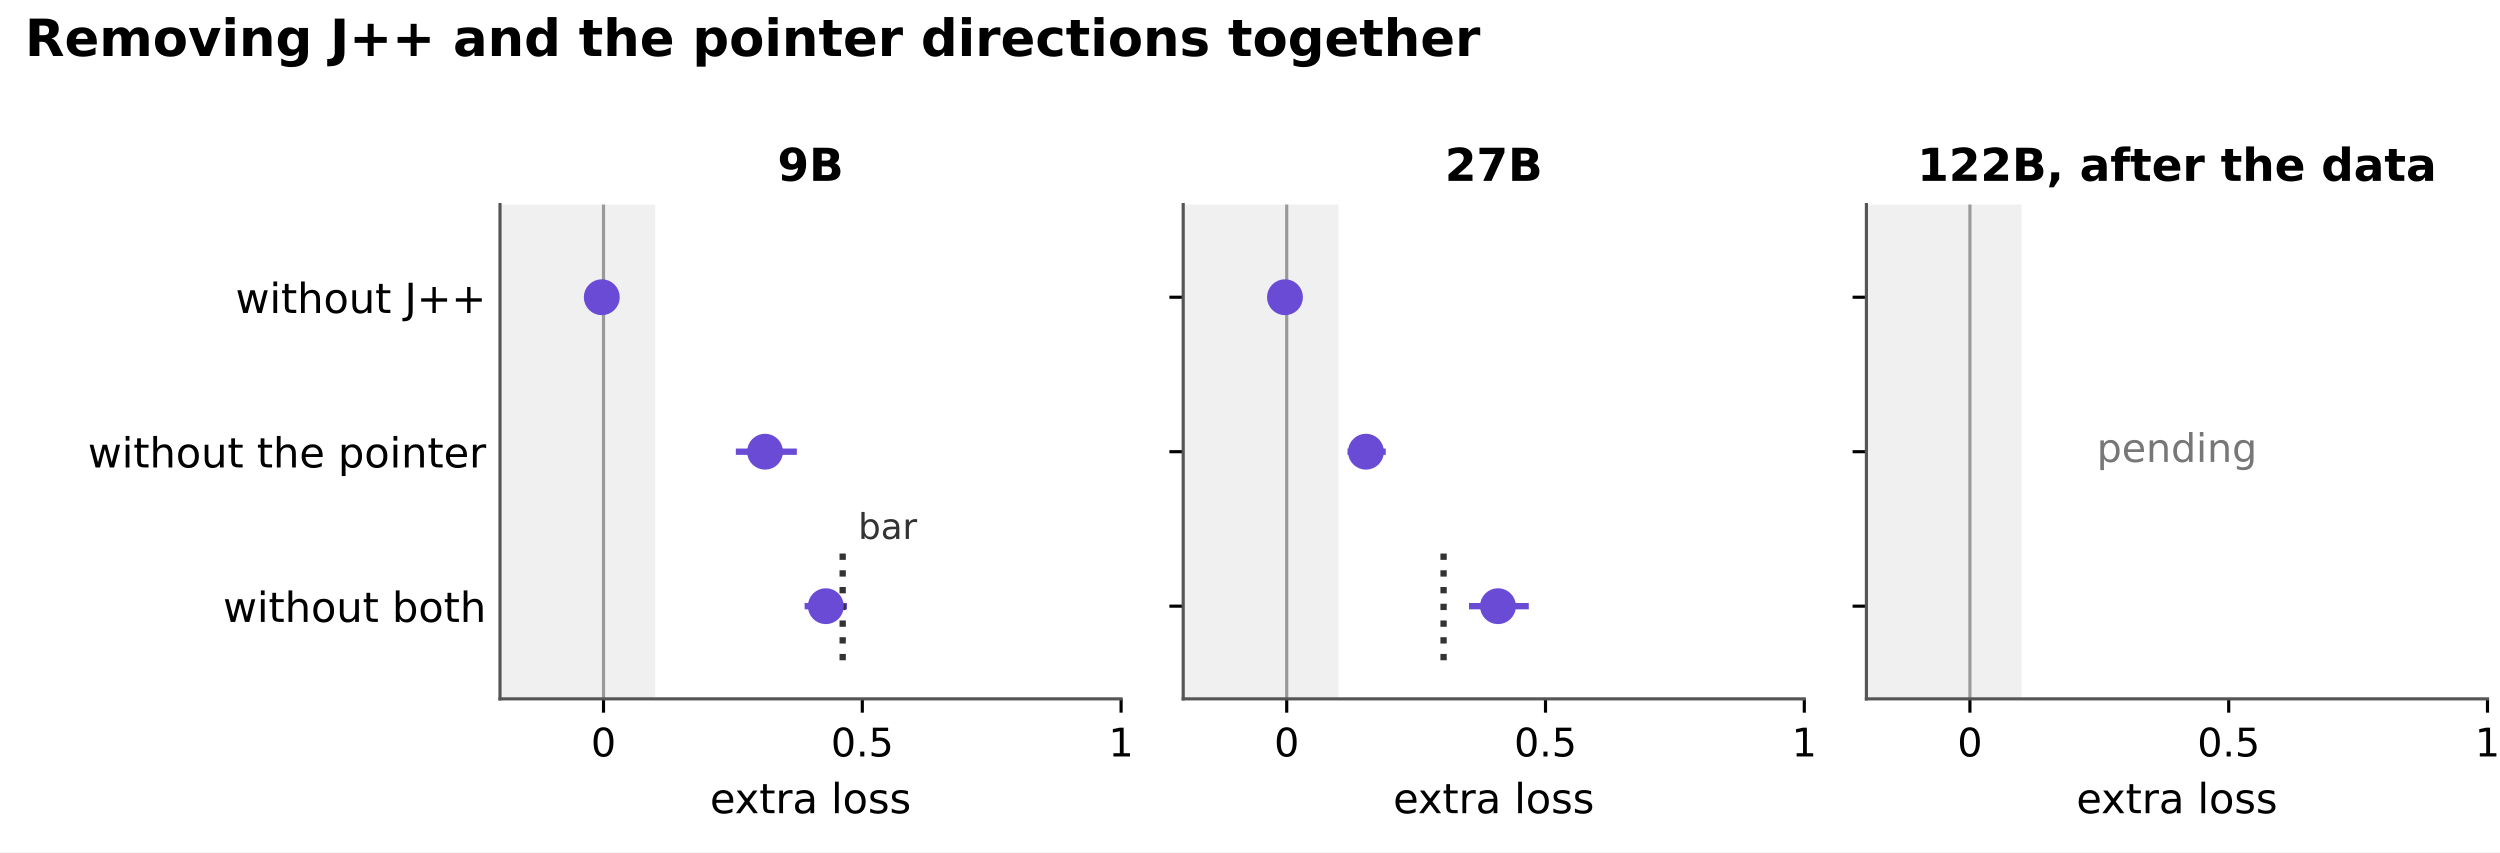
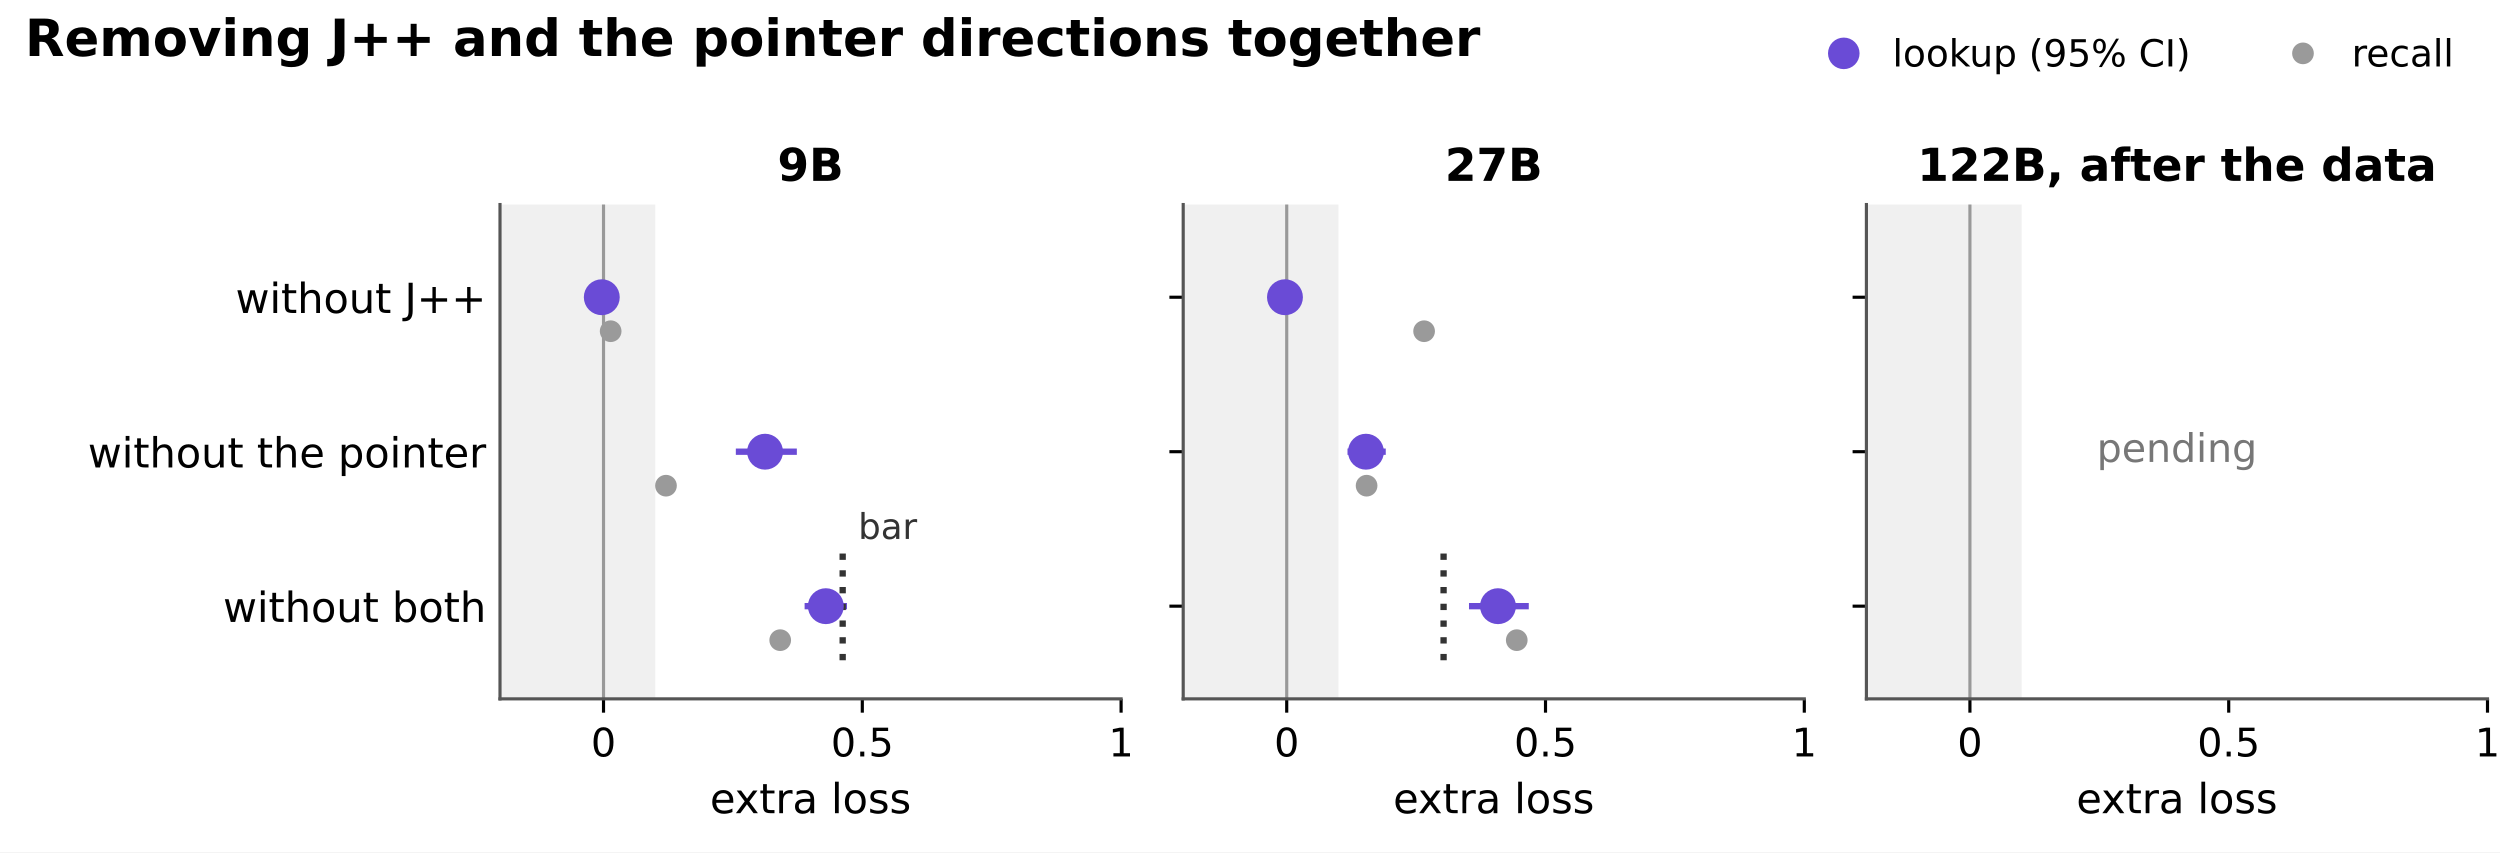
<svg xmlns="http://www.w3.org/2000/svg" xmlns:xlink="http://www.w3.org/1999/xlink" width="633.6pt" height="216pt" viewBox="0 0 633.6 216" version="1.1">
  <defs>
    <style type="text/css">*{stroke-linejoin: round; stroke-linecap: butt}</style>
  </defs>
  <g id="figure_1">
    <g id="patch_1">
      <path d="M 0 216  L 633.6 216  L 633.6 0  L 0 0  z " style="fill: #ffffff" />
    </g>
    <g id="axes_1">
      <g id="patch_2">
        <path d="M 126.72 177.12  L 284.13 177.12  L 284.13 51.84  L 126.72 51.84  z " style="fill: #ffffff" />
      </g>
      <g id="patch_3">
-         <path d="M 126.72 177.12  L 166.072 177.12  L 166.072 51.84  L 126.72 51.84  z " clip-path="url(#p7afd8155d3)" style="fill: #f0f0f0" />
+         <path d="M 126.72 177.12  L 166.072 177.12  L 166.072 51.84  L 126.72 51.84  z " clip-path="url(#p254e231836)" style="fill: #f0f0f0" />
      </g>
      <g id="line2d_1">
-         <path d="M 152.955 177.12  L 152.955 51.84  " clip-path="url(#p7afd8155d3)" style="fill: none; stroke: #999999; stroke-width: 0.8; stroke-linecap: square" />
+         <path d="M 152.955 177.12  L 152.955 51.84  " clip-path="url(#p254e231836)" style="fill: none; stroke: #999999; stroke-width: 0.8; stroke-linecap: square" />
      </g>
      <g id="matplotlib.axis_1">
        <g id="xtick_1">
          <g id="line2d_2">
            <defs>
-               <path id="med53823804" d="M 0 0  L 0 3.5  " style="stroke: #000000; stroke-width: 0.8" />
+               <path id="mb32d84b769" d="M 0 0  L 0 3.5  " style="stroke: #000000; stroke-width: 0.8" />
            </defs>
            <g>
-               <use xlink:href="#med53823804" x="152.955" y="177.12" style="stroke: #000000; stroke-width: 0.8" />
+               <use xlink:href="#mb32d84b769" x="152.955" y="177.12" style="stroke: #000000; stroke-width: 0.8" />
            </g>
          </g>
          <g id="text_1">
            <text style="font-size: 10px; font-family: 'DejaVu Sans'; text-anchor: middle" x="152.955" y="191.718" transform="rotate(-0 152.955 191.7177)">0</text>
          </g>
        </g>
        <g id="xtick_2">
          <g id="line2d_3">
            <g>
-               <use xlink:href="#med53823804" x="218.542" y="177.12" style="stroke: #000000; stroke-width: 0.8" />
+               <use xlink:href="#mb32d84b769" x="218.542" y="177.12" style="stroke: #000000; stroke-width: 0.8" />
            </g>
          </g>
          <g id="text_2">
            <text style="font-size: 10px; font-family: 'DejaVu Sans'; text-anchor: middle" x="218.542" y="191.718" transform="rotate(-0 218.5425 191.7177)">0.5</text>
          </g>
        </g>
        <g id="xtick_3">
          <g id="line2d_4">
            <g>
-               <use xlink:href="#med53823804" x="284.13" y="177.12" style="stroke: #000000; stroke-width: 0.8" />
+               <use xlink:href="#mb32d84b769" x="284.13" y="177.12" style="stroke: #000000; stroke-width: 0.8" />
            </g>
          </g>
          <g id="text_3">
            <text style="font-size: 10px; font-family: 'DejaVu Sans'; text-anchor: middle" x="284.13" y="191.718" transform="rotate(-0 284.13 191.7177)">1</text>
          </g>
        </g>
        <g id="text_4">
          <text style="font-size: 10.5px; font-family: 'DejaVu Sans'; text-anchor: middle" x="205.425" y="206.098" transform="rotate(-0 205.425 206.0984)">extra loss</text>
        </g>
      </g>
      <g id="matplotlib.axis_2">
        <g id="ytick_1">
          <g id="line2d_5" />
          <g id="text_5">
            <text style="font-size: 10.5px; font-family: 'DejaVu Sans'; text-anchor: end" x="123.22" y="79.319" transform="rotate(-0 123.22 79.31918)">without J++</text>
          </g>
        </g>
        <g id="ytick_2">
          <g id="line2d_6" />
          <g id="text_6">
            <text style="font-size: 10.5px; font-family: 'DejaVu Sans'; text-anchor: end" x="123.22" y="118.469" transform="rotate(-0 123.22 118.4692)">without the pointer</text>
          </g>
        </g>
        <g id="ytick_3">
          <g id="line2d_7" />
          <g id="text_7">
            <text style="font-size: 10.5px; font-family: 'DejaVu Sans'; text-anchor: end" x="123.22" y="157.619" transform="rotate(-0 123.22 157.6192)">without both</text>
          </g>
        </g>
      </g>
      <g id="line2d_8">
-         <path d="M 151.508 75.33  L 152.955 75.33  " clip-path="url(#p7afd8155d3)" style="fill: none; stroke: #6a4bd6; stroke-width: 1.6" />
+         <path d="M 151.508 75.33  L 152.955 75.33  " clip-path="url(#p254e231836)" style="fill: none; stroke: #6a4bd6; stroke-width: 1.6" />
      </g>
      <g id="line2d_9">
-         <path d="M 186.488 114.48  L 201.953 114.48  " clip-path="url(#p7afd8155d3)" style="fill: none; stroke: #6a4bd6; stroke-width: 1.6" />
+         <path d="M 186.488 114.48  L 201.953 114.48  " clip-path="url(#p254e231836)" style="fill: none; stroke: #6a4bd6; stroke-width: 1.6" />
      </g>
      <g id="line2d_10">
-         <path d="M 203.921 153.63  L 214.66 153.63  " clip-path="url(#p7afd8155d3)" style="fill: none; stroke: #6a4bd6; stroke-width: 1.6" />
+         <path d="M 203.921 153.63  L 214.66 153.63  " clip-path="url(#p254e231836)" style="fill: none; stroke: #6a4bd6; stroke-width: 1.6" />
      </g>
      <g id="line2d_11">
-         <path d="M 213.568 167.333  L 213.568 139.928  " clip-path="url(#p7afd8155d3)" style="fill: none; stroke-dasharray: 1.6,2.64; stroke-dashoffset: 0; stroke: #333333; stroke-width: 1.6" />
+         <path d="M 213.568 167.333  L 213.568 139.928  " clip-path="url(#p254e231836)" style="fill: none; stroke-dasharray: 1.6,2.64; stroke-dashoffset: 0; stroke: #333333; stroke-width: 1.6" />
      </g>
      <g id="patch_4">
        <path d="M 126.72 177.12  L 126.72 51.84  " style="fill: none; stroke: #555555; stroke-width: 0.8; stroke-linejoin: miter; stroke-linecap: square" />
      </g>
      <g id="patch_5">
        <path d="M 126.72 177.12  L 284.13 177.12  " style="fill: none; stroke: #555555; stroke-width: 0.8; stroke-linejoin: miter; stroke-linecap: square" />
      </g>
      <g id="line2d_12">
        <defs>
-           <path id="m7adbced8ba" d="M 0 3.75  C 0.995 3.75 1.948 3.355 2.652 2.652  C 3.355 1.948 3.75 0.995 3.75 0  C 3.75 -0.995 3.355 -1.948 2.652 -2.652  C 1.948 -3.355 0.995 -3.75 0 -3.75  C -0.995 -3.75 -1.948 -3.355 -2.652 -2.652  C -3.355 -1.948 -3.75 -0.995 -3.75 0  C -3.75 0.995 -3.355 1.948 -2.652 2.652  C -1.948 3.355 -0.995 3.75 0 3.75  z " style="stroke: #6a4bd6; stroke-width: 1.6" />
+           <path id="m53303c17aa" d="M 0 2.25  C 0.597 2.25 1.169 2.013 1.591 1.591  C 2.013 1.169 2.25 0.597 2.25 0  C 2.25 -0.597 2.013 -1.169 1.591 -1.591  C 1.169 -2.013 0.597 -2.25 0 -2.25  C -0.597 -2.25 -1.169 -2.013 -1.591 -1.591  C -2.013 -1.169 -2.25 -0.597 -2.25 0  C -2.25 0.597 -2.013 1.169 -1.591 1.591  C -1.169 2.013 -0.597 2.25 0 2.25  z " style="stroke: #9a9a9a" />
        </defs>
-         <g clip-path="url(#p7afd8155d3)">
-           <use xlink:href="#m7adbced8ba" x="152.515" y="75.33" style="fill: #6a4bd6; stroke: #6a4bd6; stroke-width: 1.6" />
+         <g clip-path="url(#p254e231836)">
+           <use xlink:href="#m53303c17aa" x="154.764" y="83.943" style="fill: #9a9a9a; stroke: #9a9a9a" />
        </g>
      </g>
      <g id="line2d_13">
-         <g clip-path="url(#p7afd8155d3)">
-           <use xlink:href="#m7adbced8ba" x="193.892" y="114.48" style="fill: #6a4bd6; stroke: #6a4bd6; stroke-width: 1.6" />
+         <defs>
+           <path id="m8cec523bc4" d="M 0 3.75  C 0.995 3.75 1.948 3.355 2.652 2.652  C 3.355 1.948 3.75 0.995 3.75 0  C 3.75 -0.995 3.355 -1.948 2.652 -2.652  C 1.948 -3.355 0.995 -3.75 0 -3.75  C -0.995 -3.75 -1.948 -3.355 -2.652 -2.652  C -3.355 -1.948 -3.75 -0.995 -3.75 0  C -3.75 0.995 -3.355 1.948 -2.652 2.652  C -1.948 3.355 -0.995 3.75 0 3.75  z " style="stroke: #6a4bd6; stroke-width: 1.6" />
+         </defs>
+         <g clip-path="url(#p254e231836)">
+           <use xlink:href="#m8cec523bc4" x="152.515" y="75.33" style="fill: #6a4bd6; stroke: #6a4bd6; stroke-width: 1.6" />
        </g>
      </g>
      <g id="line2d_14">
-         <g clip-path="url(#p7afd8155d3)">
-           <use xlink:href="#m7adbced8ba" x="209.299" y="153.63" style="fill: #6a4bd6; stroke: #6a4bd6; stroke-width: 1.6" />
+         <g clip-path="url(#p254e231836)">
+           <use xlink:href="#m53303c17aa" x="168.786" y="123.093" style="fill: #9a9a9a; stroke: #9a9a9a" />
+         </g>
+       </g>
+       <g id="line2d_15">
+         <g clip-path="url(#p254e231836)">
+           <use xlink:href="#m8cec523bc4" x="193.892" y="114.48" style="fill: #6a4bd6; stroke: #6a4bd6; stroke-width: 1.6" />
+         </g>
+       </g>
+       <g id="line2d_16">
+         <g clip-path="url(#p254e231836)">
+           <use xlink:href="#m53303c17aa" x="197.735" y="162.243" style="fill: #9a9a9a; stroke: #9a9a9a" />
+         </g>
+       </g>
+       <g id="line2d_17">
+         <g clip-path="url(#p254e231836)">
+           <use xlink:href="#m8cec523bc4" x="209.299" y="153.63" style="fill: #6a4bd6; stroke: #6a4bd6; stroke-width: 1.6" />
        </g>
      </g>
      <g id="text_8">
        <text style="font-size: 9px; font-family: 'DejaVu Sans'; text-anchor: start; fill: #333333" x="217.504" y="136.591" transform="rotate(-0 217.5037 136.5909)">bar</text>
      </g>
      <g id="text_9">
        <text style="font-weight: 700; font-size: 11.5px; font-family: 'DejaVu Sans'; text-anchor: middle" x="205.425" y="45.84" transform="rotate(-0 205.425 45.84)">9B</text>
      </g>
    </g>
    <g id="axes_2">
      <g id="patch_6">
        <path d="M 299.871 177.12  L 457.281 177.12  L 457.281 51.84  L 299.871 51.84  z " style="fill: #ffffff" />
      </g>
      <g id="patch_7">
-         <path d="M 299.871 177.12  L 339.224 177.12  L 339.224 51.84  L 299.871 51.84  z " clip-path="url(#p99ce28a9ac)" style="fill: #f0f0f0" />
-       </g>
-       <g id="line2d_15">
-         <path d="M 326.106 177.12  L 326.106 51.84  " clip-path="url(#p99ce28a9ac)" style="fill: none; stroke: #999999; stroke-width: 0.8; stroke-linecap: square" />
+         <path d="M 299.871 177.12  L 339.224 177.12  L 339.224 51.84  L 299.871 51.84  z " clip-path="url(#pfbfdf8b1d0)" style="fill: #f0f0f0" />
+       </g>
+       <g id="line2d_18">
+         <path d="M 326.106 177.12  L 326.106 51.84  " clip-path="url(#pfbfdf8b1d0)" style="fill: none; stroke: #999999; stroke-width: 0.8; stroke-linecap: square" />
      </g>
      <g id="matplotlib.axis_3">
        <g id="xtick_4">
-           <g id="line2d_16">
-             <g>
-               <use xlink:href="#med53823804" x="326.106" y="177.12" style="stroke: #000000; stroke-width: 0.8" />
+           <g id="line2d_19">
+             <g>
+               <use xlink:href="#mb32d84b769" x="326.106" y="177.12" style="stroke: #000000; stroke-width: 0.8" />
            </g>
          </g>
          <g id="text_10">
            <text style="font-size: 10px; font-family: 'DejaVu Sans'; text-anchor: middle" x="326.106" y="191.718" transform="rotate(-0 326.106 191.7177)">0</text>
          </g>
        </g>
        <g id="xtick_5">
-           <g id="line2d_17">
-             <g>
-               <use xlink:href="#med53823804" x="391.693" y="177.12" style="stroke: #000000; stroke-width: 0.8" />
+           <g id="line2d_20">
+             <g>
+               <use xlink:href="#mb32d84b769" x="391.693" y="177.12" style="stroke: #000000; stroke-width: 0.8" />
            </g>
          </g>
          <g id="text_11">
            <text style="font-size: 10px; font-family: 'DejaVu Sans'; text-anchor: middle" x="391.693" y="191.718" transform="rotate(-0 391.6935 191.7177)">0.5</text>
          </g>
        </g>
        <g id="xtick_6">
-           <g id="line2d_18">
-             <g>
-               <use xlink:href="#med53823804" x="457.281" y="177.12" style="stroke: #000000; stroke-width: 0.8" />
+           <g id="line2d_21">
+             <g>
+               <use xlink:href="#mb32d84b769" x="457.281" y="177.12" style="stroke: #000000; stroke-width: 0.8" />
            </g>
          </g>
          <g id="text_12">
            <text style="font-size: 10px; font-family: 'DejaVu Sans'; text-anchor: middle" x="457.281" y="191.718" transform="rotate(-0 457.281 191.7177)">1</text>
          </g>
        </g>
        <g id="text_13">
          <text style="font-size: 10.5px; font-family: 'DejaVu Sans'; text-anchor: middle" x="378.576" y="206.098" transform="rotate(-0 378.576 206.0984)">extra loss</text>
        </g>
      </g>
      <g id="matplotlib.axis_4">
        <g id="ytick_4">
-           <g id="line2d_19">
+           <g id="line2d_22">
            <defs>
-               <path id="m96d4f224a0" d="M 0 0  L -3.5 0  " style="stroke: #000000; stroke-width: 0.8" />
+               <path id="mdba0a0e7df" d="M 0 0  L -3.5 0  " style="stroke: #000000; stroke-width: 0.8" />
            </defs>
            <g>
-               <use xlink:href="#m96d4f224a0" x="299.871" y="75.33" style="stroke: #000000; stroke-width: 0.8" />
+               <use xlink:href="#mdba0a0e7df" x="299.871" y="75.33" style="stroke: #000000; stroke-width: 0.8" />
            </g>
          </g>
        </g>
        <g id="ytick_5">
-           <g id="line2d_20">
-             <g>
-               <use xlink:href="#m96d4f224a0" x="299.871" y="114.48" style="stroke: #000000; stroke-width: 0.8" />
+           <g id="line2d_23">
+             <g>
+               <use xlink:href="#mdba0a0e7df" x="299.871" y="114.48" style="stroke: #000000; stroke-width: 0.8" />
            </g>
          </g>
        </g>
        <g id="ytick_6">
-           <g id="line2d_21">
-             <g>
-               <use xlink:href="#m96d4f224a0" x="299.871" y="153.63" style="stroke: #000000; stroke-width: 0.8" />
-             </g>
-           </g>
-         </g>
-       </g>
-       <g id="line2d_22">
-         <path d="M 324.165 75.33  L 327.078 75.33  " clip-path="url(#p99ce28a9ac)" style="fill: none; stroke: #6a4bd6; stroke-width: 1.6" />
-       </g>
-       <g id="line2d_23">
-         <path d="M 341.509 114.48  L 351.205 114.48  " clip-path="url(#p99ce28a9ac)" style="fill: none; stroke: #6a4bd6; stroke-width: 1.6" />
-       </g>
-       <g id="line2d_24">
-         <path d="M 372.3 153.63  L 387.454 153.63  " clip-path="url(#p99ce28a9ac)" style="fill: none; stroke: #6a4bd6; stroke-width: 1.6" />
+           <g id="line2d_24">
+             <g>
+               <use xlink:href="#mdba0a0e7df" x="299.871" y="153.63" style="stroke: #000000; stroke-width: 0.8" />
+             </g>
+           </g>
+         </g>
      </g>
      <g id="line2d_25">
-         <path d="M 365.86 167.333  L 365.86 139.928  " clip-path="url(#p99ce28a9ac)" style="fill: none; stroke-dasharray: 1.6,2.64; stroke-dashoffset: 0; stroke: #333333; stroke-width: 1.6" />
+         <path d="M 324.165 75.33  L 327.078 75.33  " clip-path="url(#pfbfdf8b1d0)" style="fill: none; stroke: #6a4bd6; stroke-width: 1.6" />
+       </g>
+       <g id="line2d_26">
+         <path d="M 341.509 114.48  L 351.205 114.48  " clip-path="url(#pfbfdf8b1d0)" style="fill: none; stroke: #6a4bd6; stroke-width: 1.6" />
+       </g>
+       <g id="line2d_27">
+         <path d="M 372.3 153.63  L 387.454 153.63  " clip-path="url(#pfbfdf8b1d0)" style="fill: none; stroke: #6a4bd6; stroke-width: 1.6" />
+       </g>
+       <g id="line2d_28">
+         <path d="M 365.86 167.333  L 365.86 139.928  " clip-path="url(#pfbfdf8b1d0)" style="fill: none; stroke-dasharray: 1.6,2.64; stroke-dashoffset: 0; stroke: #333333; stroke-width: 1.6" />
      </g>
      <g id="patch_8">
        <path d="M 299.871 177.12  L 299.871 51.84  " style="fill: none; stroke: #555555; stroke-width: 0.8; stroke-linejoin: miter; stroke-linecap: square" />
      </g>
      <g id="patch_9">
        <path d="M 299.871 177.12  L 457.281 177.12  " style="fill: none; stroke: #555555; stroke-width: 0.8; stroke-linejoin: miter; stroke-linecap: square" />
      </g>
-       <g id="line2d_26">
-         <g clip-path="url(#p99ce28a9ac)">
-           <use xlink:href="#m7adbced8ba" x="325.66" y="75.33" style="fill: #6a4bd6; stroke: #6a4bd6; stroke-width: 1.6" />
-         </g>
-       </g>
-       <g id="line2d_27">
-         <g clip-path="url(#p99ce28a9ac)">
-           <use xlink:href="#m7adbced8ba" x="346.184" y="114.48" style="fill: #6a4bd6; stroke: #6a4bd6; stroke-width: 1.6" />
-         </g>
-       </g>
-       <g id="line2d_28">
-         <g clip-path="url(#p99ce28a9ac)">
-           <use xlink:href="#m7adbced8ba" x="379.647" y="153.63" style="fill: #6a4bd6; stroke: #6a4bd6; stroke-width: 1.6" />
+       <g id="line2d_29">
+         <g clip-path="url(#pfbfdf8b1d0)">
+           <use xlink:href="#m53303c17aa" x="360.924" y="83.943" style="fill: #9a9a9a; stroke: #9a9a9a" />
+         </g>
+       </g>
+       <g id="line2d_30">
+         <g clip-path="url(#pfbfdf8b1d0)">
+           <use xlink:href="#m8cec523bc4" x="325.66" y="75.33" style="fill: #6a4bd6; stroke: #6a4bd6; stroke-width: 1.6" />
+         </g>
+       </g>
+       <g id="line2d_31">
+         <g clip-path="url(#pfbfdf8b1d0)">
+           <use xlink:href="#m53303c17aa" x="346.349" y="123.093" style="fill: #9a9a9a; stroke: #9a9a9a" />
+         </g>
+       </g>
+       <g id="line2d_32">
+         <g clip-path="url(#pfbfdf8b1d0)">
+           <use xlink:href="#m8cec523bc4" x="346.184" y="114.48" style="fill: #6a4bd6; stroke: #6a4bd6; stroke-width: 1.6" />
+         </g>
+       </g>
+       <g id="line2d_33">
+         <g clip-path="url(#pfbfdf8b1d0)">
+           <use xlink:href="#m53303c17aa" x="384.406" y="162.243" style="fill: #9a9a9a; stroke: #9a9a9a" />
+         </g>
+       </g>
+       <g id="line2d_34">
+         <g clip-path="url(#pfbfdf8b1d0)">
+           <use xlink:href="#m8cec523bc4" x="379.647" y="153.63" style="fill: #6a4bd6; stroke: #6a4bd6; stroke-width: 1.6" />
        </g>
      </g>
      <g id="text_14">
        <text style="font-weight: 700; font-size: 11.5px; font-family: 'DejaVu Sans'; text-anchor: middle" x="378.576" y="45.84" transform="rotate(-0 378.576 45.84)">27B</text>
      </g>
    </g>
    <g id="axes_3">
      <g id="patch_10">
        <path d="M 473.022 177.12  L 630.432 177.12  L 630.432 51.84  L 473.022 51.84  z " style="fill: #ffffff" />
      </g>
      <g id="patch_11">
-         <path d="M 473.022 177.12  L 512.375 177.12  L 512.375 51.84  L 473.022 51.84  z " clip-path="url(#pb14d046c7e)" style="fill: #f0f0f0" />
-       </g>
-       <g id="line2d_29">
-         <path d="M 499.257 177.12  L 499.257 51.84  " clip-path="url(#pb14d046c7e)" style="fill: none; stroke: #999999; stroke-width: 0.8; stroke-linecap: square" />
+         <path d="M 473.022 177.12  L 512.375 177.12  L 512.375 51.84  L 473.022 51.84  z " clip-path="url(#p39b81a035a)" style="fill: #f0f0f0" />
+       </g>
+       <g id="line2d_35">
+         <path d="M 499.257 177.12  L 499.257 51.84  " clip-path="url(#p39b81a035a)" style="fill: none; stroke: #999999; stroke-width: 0.8; stroke-linecap: square" />
      </g>
      <g id="matplotlib.axis_5">
        <g id="xtick_7">
-           <g id="line2d_30">
-             <g>
-               <use xlink:href="#med53823804" x="499.257" y="177.12" style="stroke: #000000; stroke-width: 0.8" />
+           <g id="line2d_36">
+             <g>
+               <use xlink:href="#mb32d84b769" x="499.257" y="177.12" style="stroke: #000000; stroke-width: 0.8" />
            </g>
          </g>
          <g id="text_15">
            <text style="font-size: 10px; font-family: 'DejaVu Sans'; text-anchor: middle" x="499.257" y="191.718" transform="rotate(-0 499.257 191.7177)">0</text>
          </g>
        </g>
        <g id="xtick_8">
-           <g id="line2d_31">
-             <g>
-               <use xlink:href="#med53823804" x="564.845" y="177.12" style="stroke: #000000; stroke-width: 0.8" />
+           <g id="line2d_37">
+             <g>
+               <use xlink:href="#mb32d84b769" x="564.845" y="177.12" style="stroke: #000000; stroke-width: 0.8" />
            </g>
          </g>
          <g id="text_16">
            <text style="font-size: 10px; font-family: 'DejaVu Sans'; text-anchor: middle" x="564.845" y="191.718" transform="rotate(-0 564.8445 191.7177)">0.5</text>
          </g>
        </g>
        <g id="xtick_9">
-           <g id="line2d_32">
-             <g>
-               <use xlink:href="#med53823804" x="630.432" y="177.12" style="stroke: #000000; stroke-width: 0.8" />
+           <g id="line2d_38">
+             <g>
+               <use xlink:href="#mb32d84b769" x="630.432" y="177.12" style="stroke: #000000; stroke-width: 0.8" />
            </g>
          </g>
          <g id="text_17">
            <text style="font-size: 10px; font-family: 'DejaVu Sans'; text-anchor: middle" x="630.432" y="191.718" transform="rotate(-0 630.432 191.7177)">1</text>
          </g>
        </g>
        <g id="text_18">
          <text style="font-size: 10.5px; font-family: 'DejaVu Sans'; text-anchor: middle" x="551.727" y="206.098" transform="rotate(-0 551.727 206.0984)">extra loss</text>
        </g>
      </g>
      <g id="matplotlib.axis_6">
        <g id="ytick_7">
-           <g id="line2d_33">
-             <g>
-               <use xlink:href="#m96d4f224a0" x="473.022" y="75.33" style="stroke: #000000; stroke-width: 0.8" />
+           <g id="line2d_39">
+             <g>
+               <use xlink:href="#mdba0a0e7df" x="473.022" y="75.33" style="stroke: #000000; stroke-width: 0.8" />
            </g>
          </g>
        </g>
        <g id="ytick_8">
-           <g id="line2d_34">
-             <g>
-               <use xlink:href="#m96d4f224a0" x="473.022" y="114.48" style="stroke: #000000; stroke-width: 0.8" />
+           <g id="line2d_40">
+             <g>
+               <use xlink:href="#mdba0a0e7df" x="473.022" y="114.48" style="stroke: #000000; stroke-width: 0.8" />
            </g>
          </g>
        </g>
        <g id="ytick_9">
-           <g id="line2d_35">
-             <g>
-               <use xlink:href="#m96d4f224a0" x="473.022" y="153.63" style="stroke: #000000; stroke-width: 0.8" />
+           <g id="line2d_41">
+             <g>
+               <use xlink:href="#mdba0a0e7df" x="473.022" y="153.63" style="stroke: #000000; stroke-width: 0.8" />
            </g>
          </g>
        </g>
      </g>
      <g id="patch_12">
        <path d="M 473.022 177.12  L 473.022 51.84  " style="fill: none; stroke: #555555; stroke-width: 0.8; stroke-linejoin: miter; stroke-linecap: square" />
      </g>
      <g id="patch_13">
        <path d="M 473.022 177.12  L 630.432 177.12  " style="fill: none; stroke: #555555; stroke-width: 0.8; stroke-linejoin: miter; stroke-linecap: square" />
      </g>
      <g id="text_19">
        <text style="font-size: 10px; font-family: 'DejaVu Sans'; text-anchor: middle; fill: #777777" x="551.727" y="117.078" transform="rotate(-0 551.727 117.078)">pending</text>
      </g>
      <g id="text_20">
        <text style="font-weight: 700; font-size: 11.5px; font-family: 'DejaVu Sans'; text-anchor: middle" x="551.727" y="45.84" transform="rotate(-0 551.727 45.84)">122B, after the data</text>
      </g>
    </g>
    <g id="text_21">
      <text style="font-weight: 700; font-size: 13px; font-family: 'DejaVu Sans'; text-anchor: start" x="6.336" y="14.198" transform="rotate(-0 6.336 14.19797)">Removing J++ and the pointer directions together</text>
    </g>
+     <g id="legend_1">
+       <g id="line2d_42">
+         <defs>
+           <path id="m4a88fa0f2b" d="M 0 3.5  C 0.928 3.5 1.819 3.131 2.475 2.475  C 3.131 1.819 3.5 0.928 3.5 0  C 3.5 -0.928 3.131 -1.819 2.475 -2.475  C 1.819 -3.131 0.928 -3.5 0 -3.5  C -0.928 -3.5 -1.819 -3.131 -2.475 -2.475  C -3.131 -1.819 -3.5 -0.928 -3.5 0  C -3.5 0.928 -3.131 1.819 -2.475 2.475  C -1.819 3.131 -0.928 3.5 0 3.5  z " style="stroke: #6a4bd6" />
+         </defs>
+         <g>
+           <use xlink:href="#m4a88fa0f2b" x="467.289" y="13.524" style="fill: #6a4bd6; stroke: #6a4bd6" />
+         </g>
+       </g>
+       <g id="text_22">
+         <text style="font-size: 9.5px; font-family: 'DejaVu Sans'; text-anchor: start" x="479.639" y="16.849" transform="rotate(-0 479.6388 16.84852)">lookup (95% CI)</text>
+       </g>
+       <g id="line2d_43">
+         <g>
+           <use xlink:href="#m53303c17aa" x="583.667" y="13.524" style="fill: #9a9a9a; stroke: #9a9a9a" />
+         </g>
+       </g>
+       <g id="text_23">
+         <text style="font-size: 9.5px; font-family: 'DejaVu Sans'; text-anchor: start" x="596.017" y="16.849" transform="rotate(-0 596.0168 16.84852)">recall</text>
+       </g>
+     </g>
  </g>
  <defs>
-     <clipPath id="p7afd8155d3">
+     <clipPath id="p254e231836">
      <rect x="126.72" y="51.84" width="157.41" height="125.28" />
    </clipPath>
-     <clipPath id="p99ce28a9ac">
+     <clipPath id="pfbfdf8b1d0">
      <rect x="299.871" y="51.84" width="157.41" height="125.28" />
    </clipPath>
-     <clipPath id="pb14d046c7e">
+     <clipPath id="p39b81a035a">
      <rect x="473.022" y="51.84" width="157.41" height="125.28" />
    </clipPath>
  </defs>
</svg>
